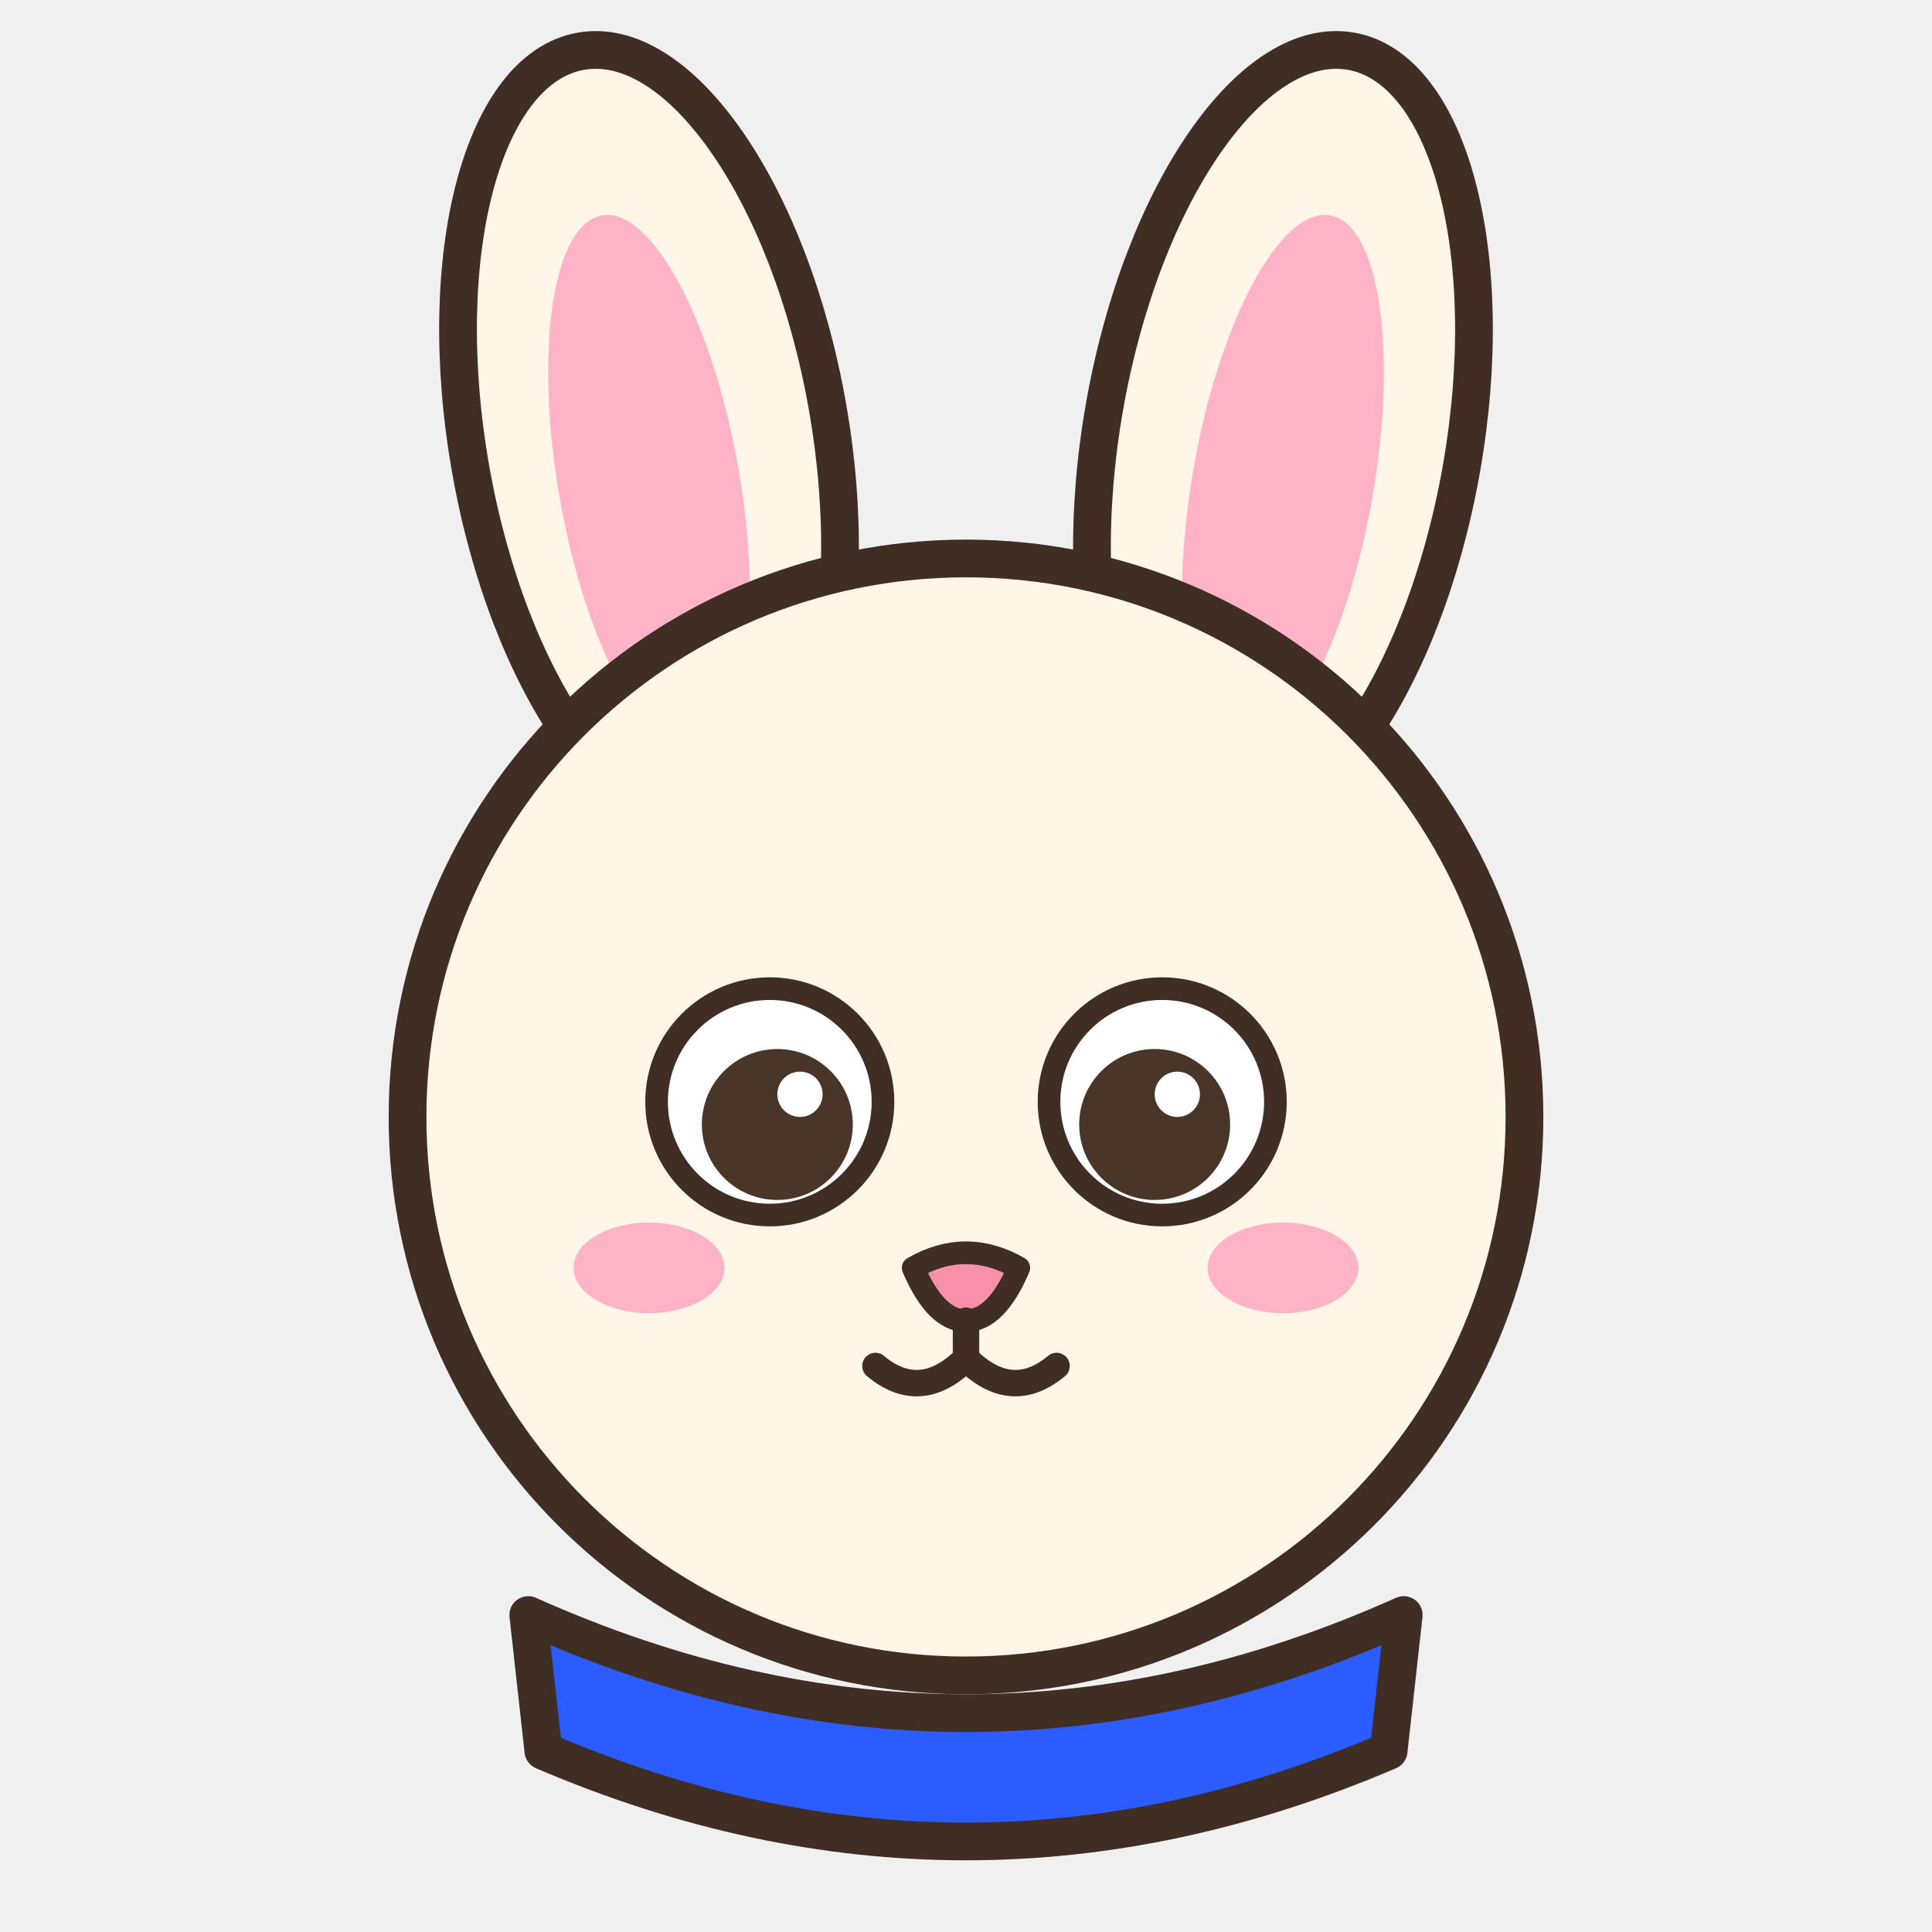
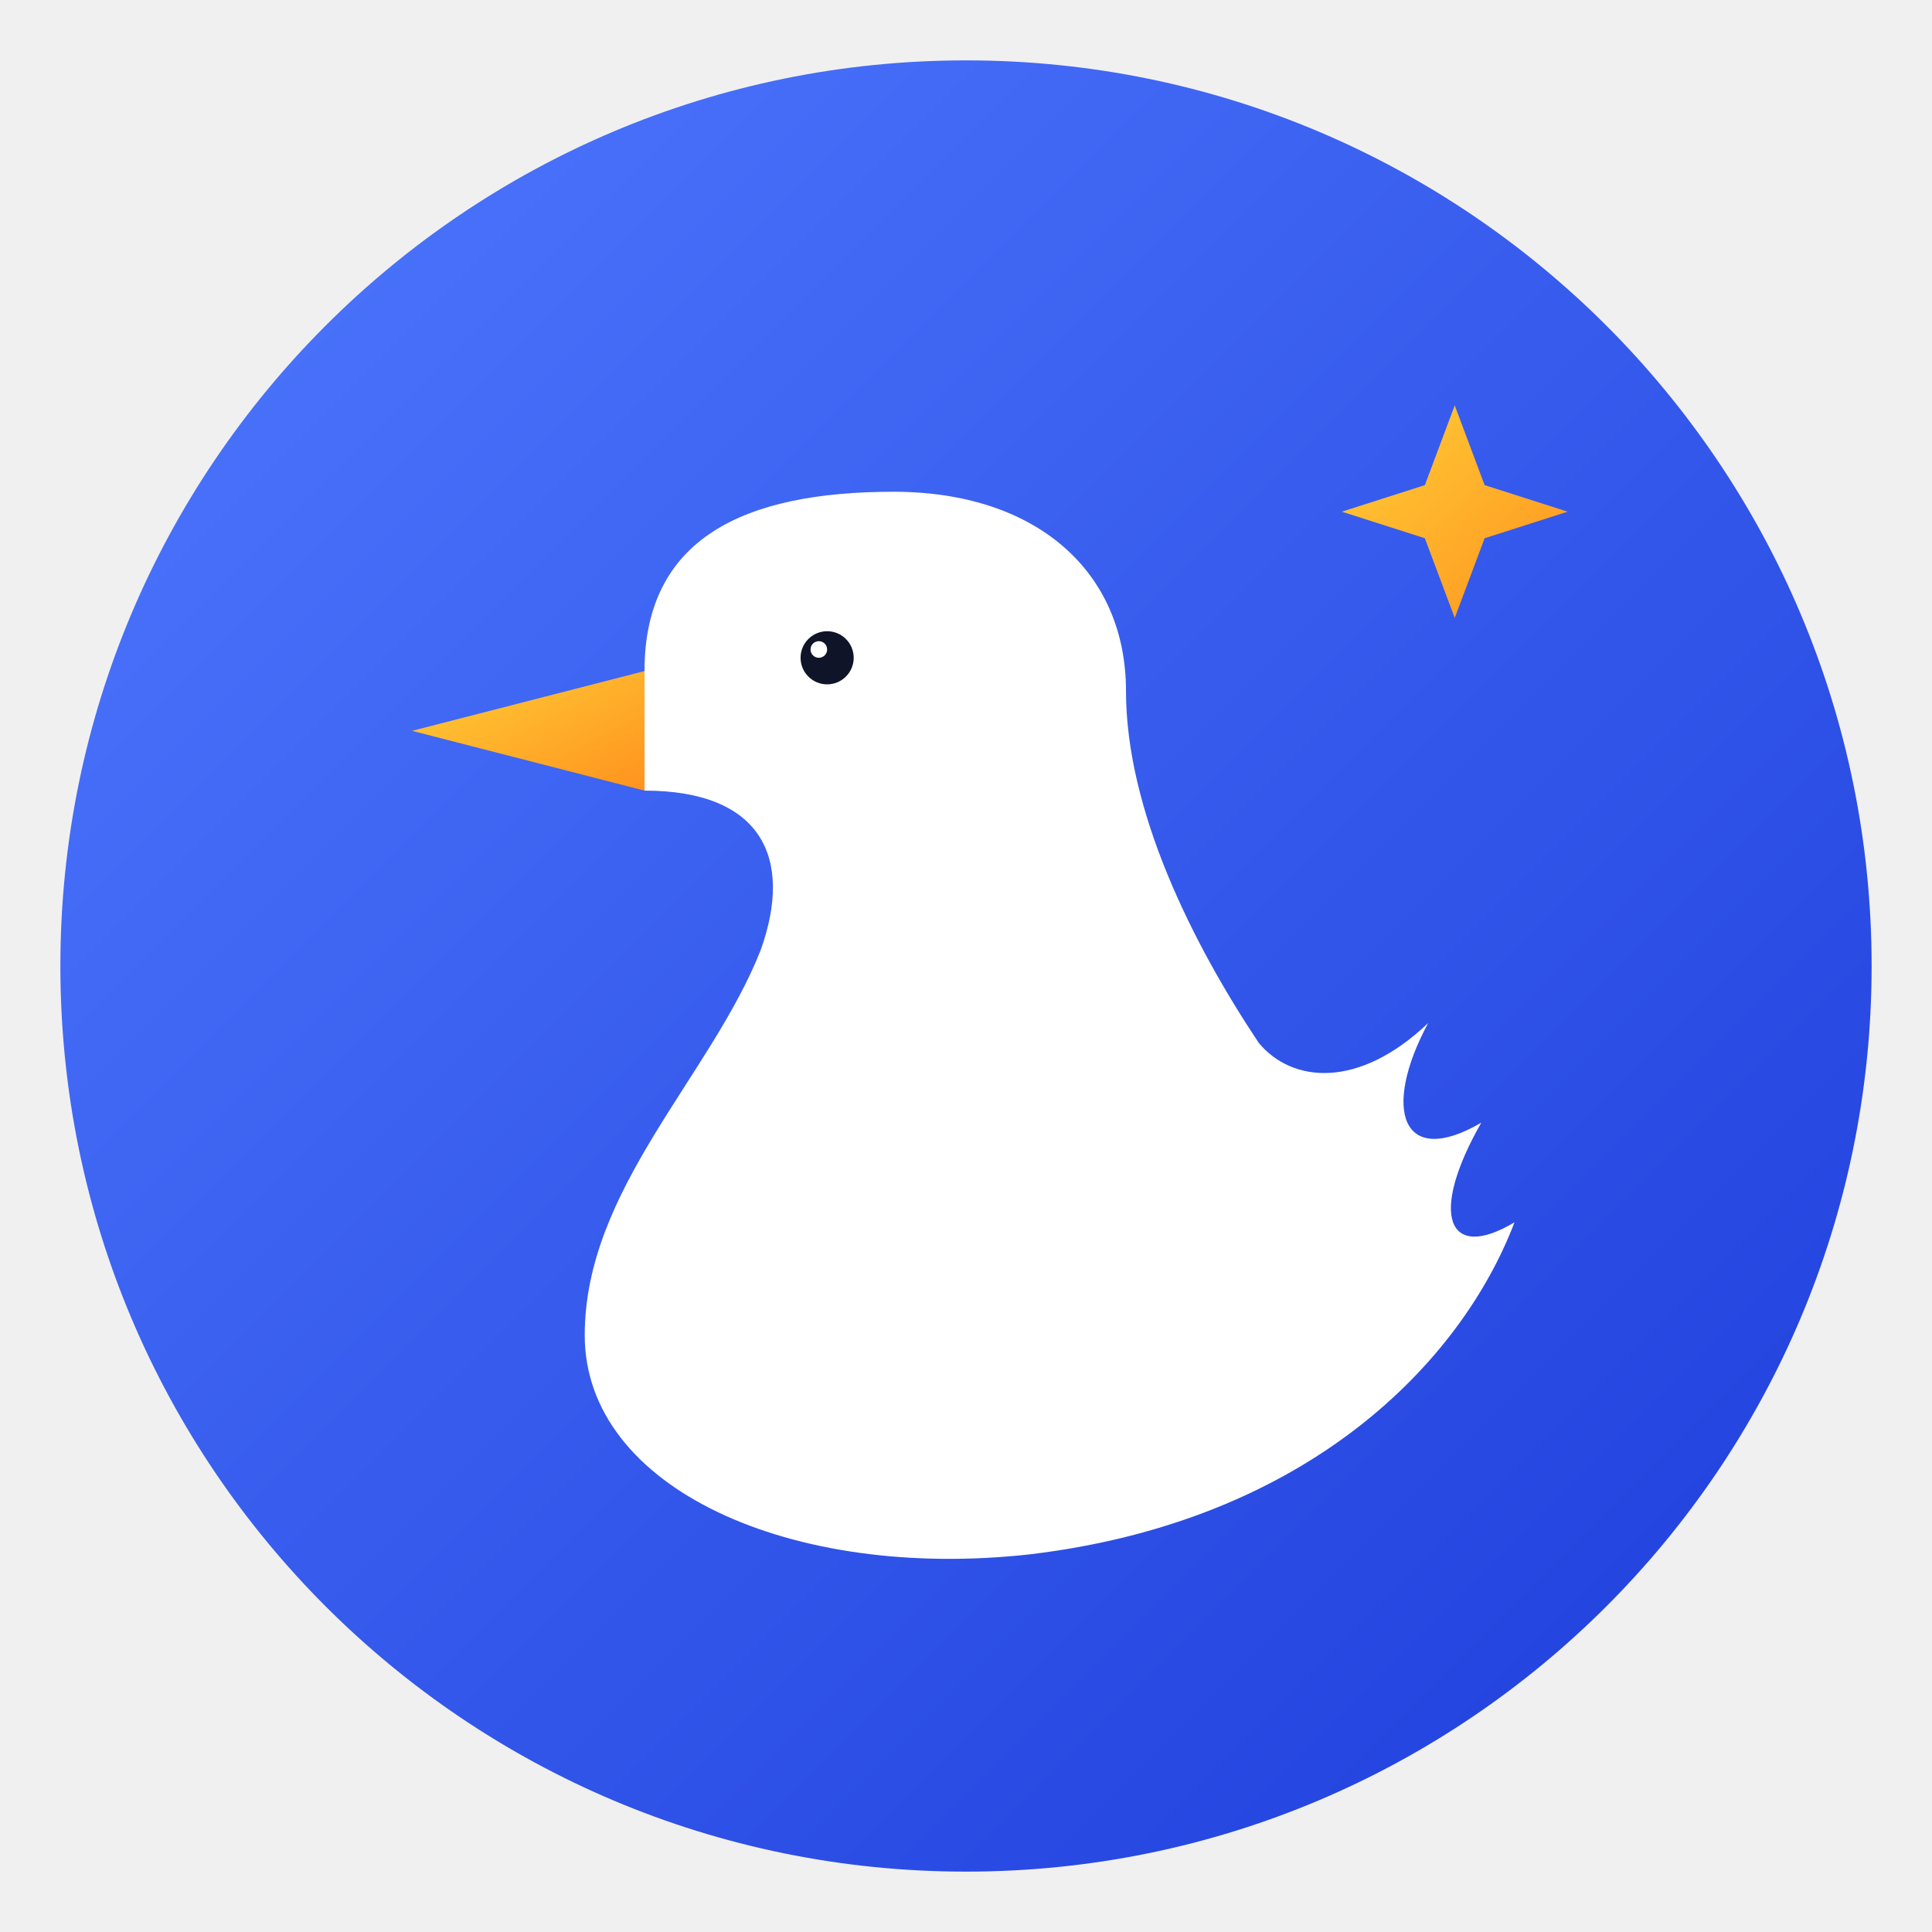
<svg xmlns="http://www.w3.org/2000/svg" width="256" height="256" viewBox="0 0 256 256">
-   <g stroke="#402E24" stroke-width="5" stroke-linejoin="round" stroke-linecap="round">
-     <ellipse cx="86" cy="58" rx="24" ry="52" fill="#FFF6E8" transform="rotate(-10 86 58)" />
-     <ellipse cx="170" cy="58" rx="24" ry="52" fill="#FFF6E8" transform="rotate(10 170 58)" />
-     <ellipse cx="86" cy="64" rx="12" ry="36" fill="#FFB3C7" stroke="none" transform="rotate(-10 86 64)" />
-     <ellipse cx="170" cy="64" rx="12" ry="36" fill="#FFB3C7" stroke="none" transform="rotate(10 170 64)" />
-     <circle cx="128" cy="148" r="74" fill="#FFF6E8" />
-     <circle cx="102" cy="146" r="15" fill="#FFFFFF" stroke-width="3" />
-     <circle cx="154" cy="146" r="15" fill="#FFFFFF" stroke-width="3" />
-     <circle cx="103" cy="149" r="10" fill="#4A3529" stroke="none" />
-     <circle cx="153" cy="149" r="10" fill="#4A3529" stroke="none" />
-     <circle cx="106" cy="145" r="3" fill="#FFFFFF" stroke="none" />
-     <circle cx="156" cy="145" r="3" fill="#FFFFFF" stroke="none" />
-     <ellipse cx="86" cy="168" rx="10" ry="6" fill="#FFB3C7" stroke="none" />
-     <ellipse cx="170" cy="168" rx="10" ry="6" fill="#FFB3C7" stroke="none" />
-     <path d="M 121 168 Q 128 164 135 168 Q 132 175 128 175 Q 124 175 121 168 Z" fill="#F790A9" stroke-width="3" />
-     <path d="M 128 175 L 128 180 M 128 180 Q 122 186 116 181 M 128 180 Q 134 186 140 181" fill="none" stroke-width="3.5" />
-     <path d="M 70 214 Q 128 240 186 214 L 184 232 Q 128 256 72 232 Z" fill="#2B5CFF" />
+   <defs>
+     <linearGradient id="volt" x1="0%" y1="0%" x2="100%" y2="100%">
+       <stop offset="0%" stop-color="#4F79FF" />
+       <stop offset="1" stop-color="#1D3CDA" />
+     </linearGradient>
+     <linearGradient id="spark" x1="0%" y1="0%" x2="100%" y2="100%">
+       <stop offset="0%" stop-color="#FFCE38" />
+       <stop offset="1" stop-color="#FF931E" />
+     </linearGradient>
+   </defs>
+   <circle cx="128" cy="128" r="120" fill="url(#volt)" />
+   <g transform="translate(15 15) scale(0.44)">
+     <path d="M 160 168 L 90 186 L 160 204 Z" fill="url(#spark)" />
+     <path d="       M 160 168       C 160 128, 190 114, 235 114       C 278 114, 305 138, 305 174       C 305 210, 325 250, 345 280       C 355 292, 375 294, 396 274       C 382 300, 388 318, 412 304       C 396 332, 402 346, 422 334       C 406 376, 360 424, 276 434       C 204 442, 142 414, 142 368       C 142 324, 180 290, 195 252       C 205 224, 195 204, 160 204       Z" fill="#FFFFFF" />
+     <circle cx="215" cy="164" r="8" fill="#0F1428" />
+     <circle cx="212.5" cy="161.5" r="2.5" fill="#FFFFFF" />
+     <path d="M 404 88 L 413 112 L 438 120 L 413 128 L 404 152 L 395 128 L 370 120 L 395 112 Z" fill="url(#spark)" />
  </g>
</svg>
